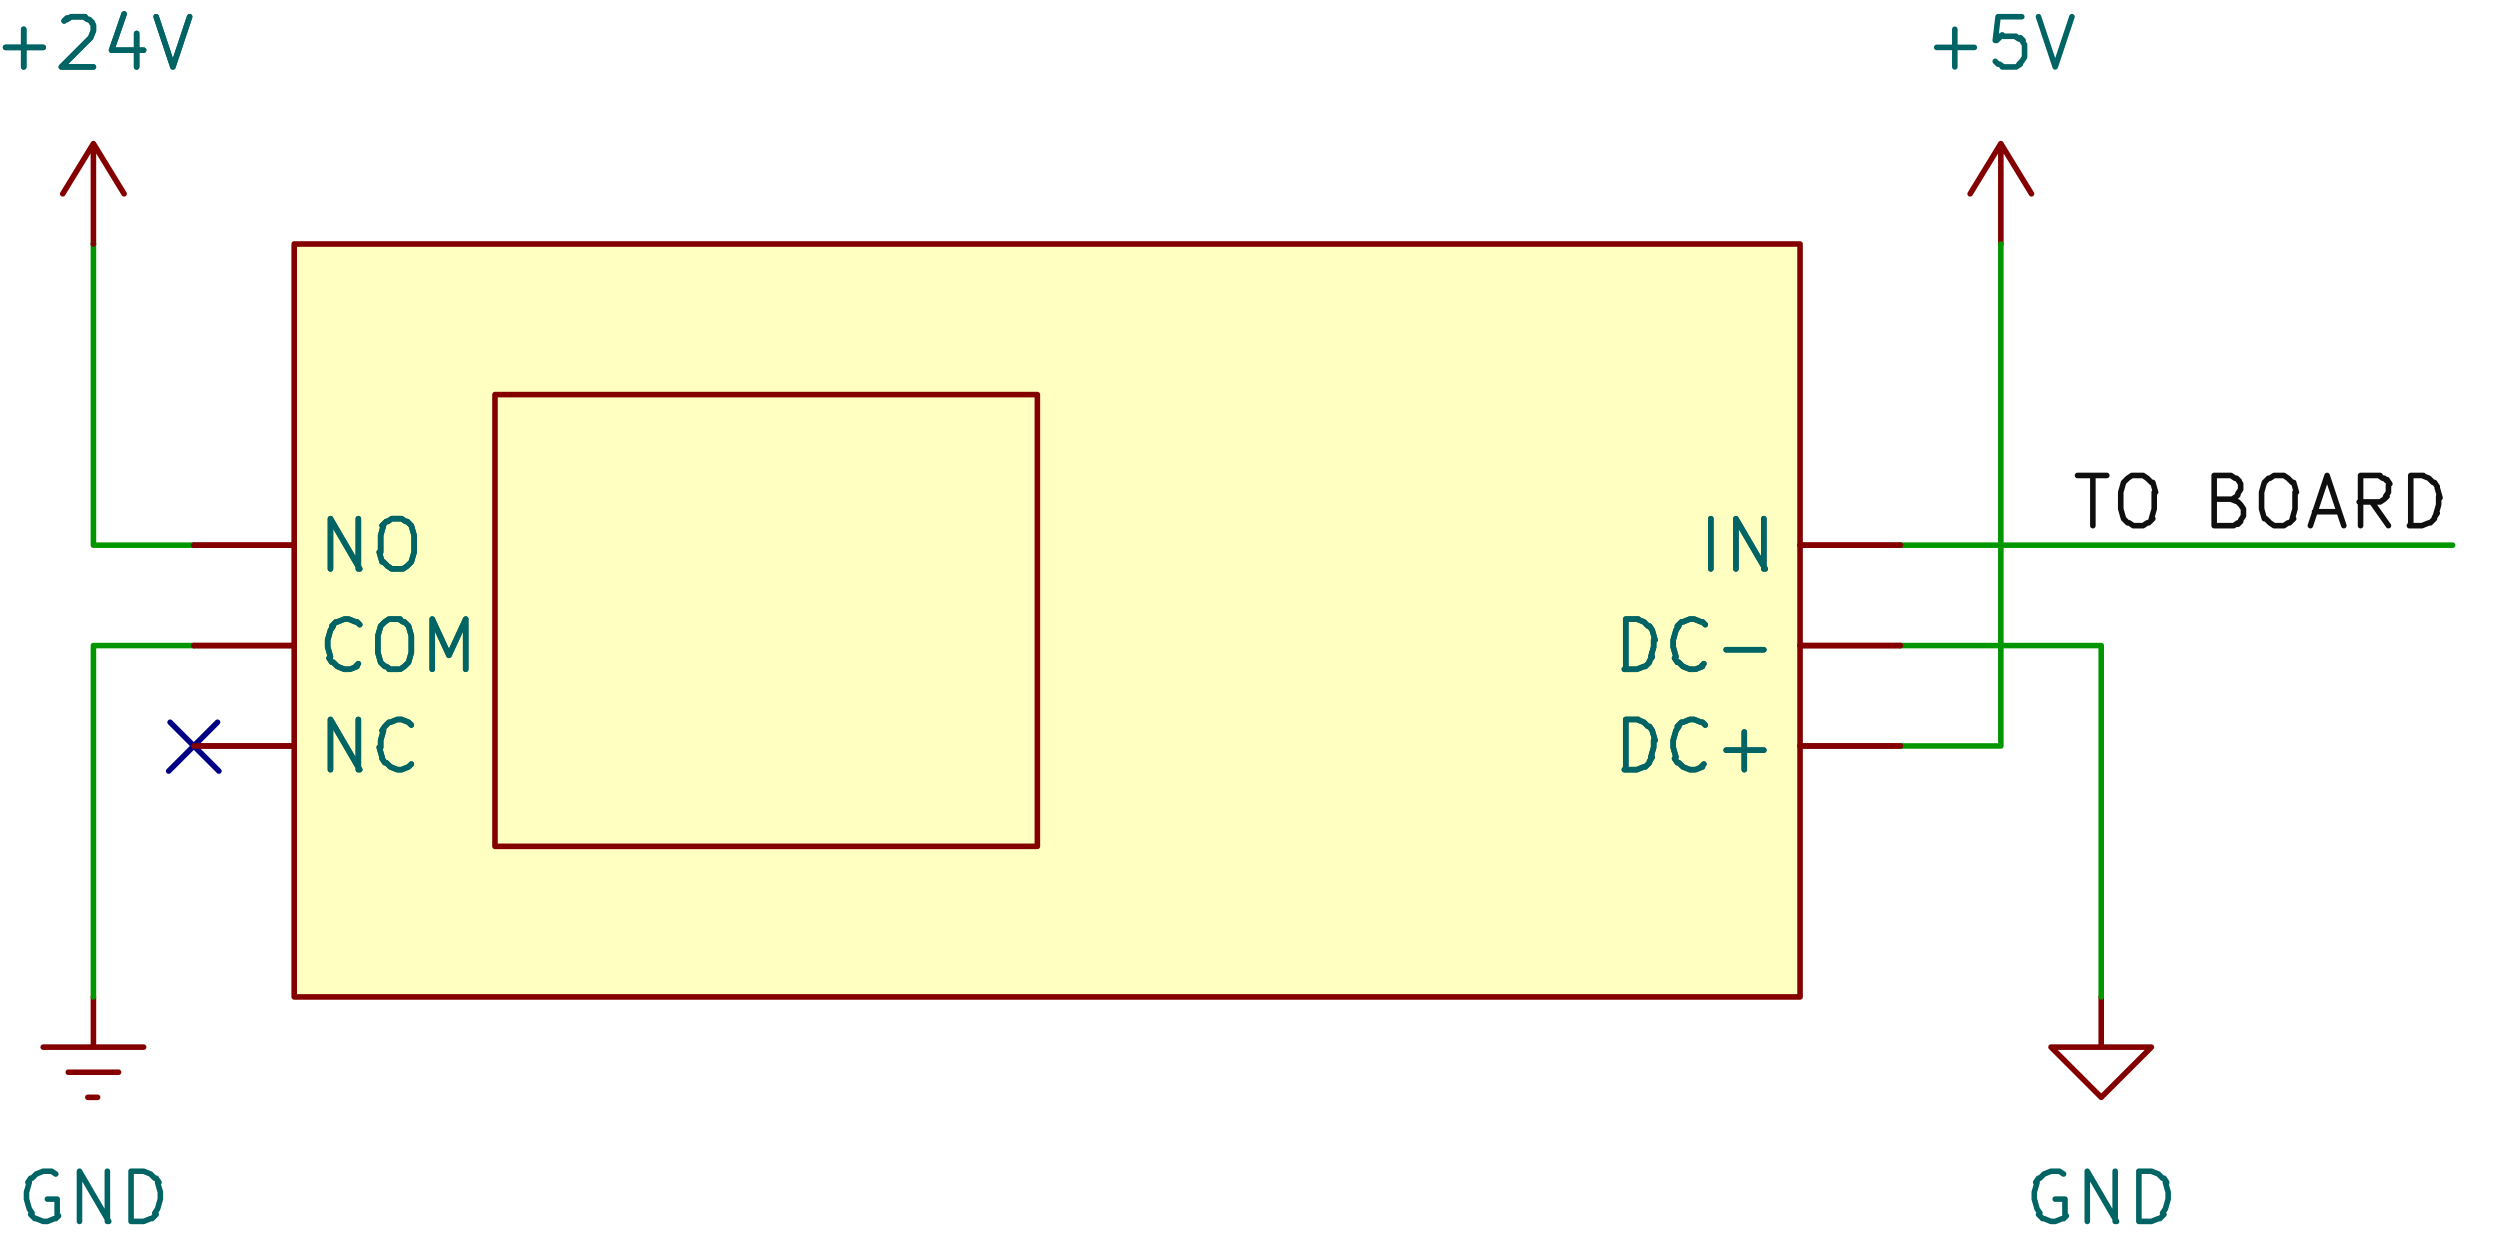
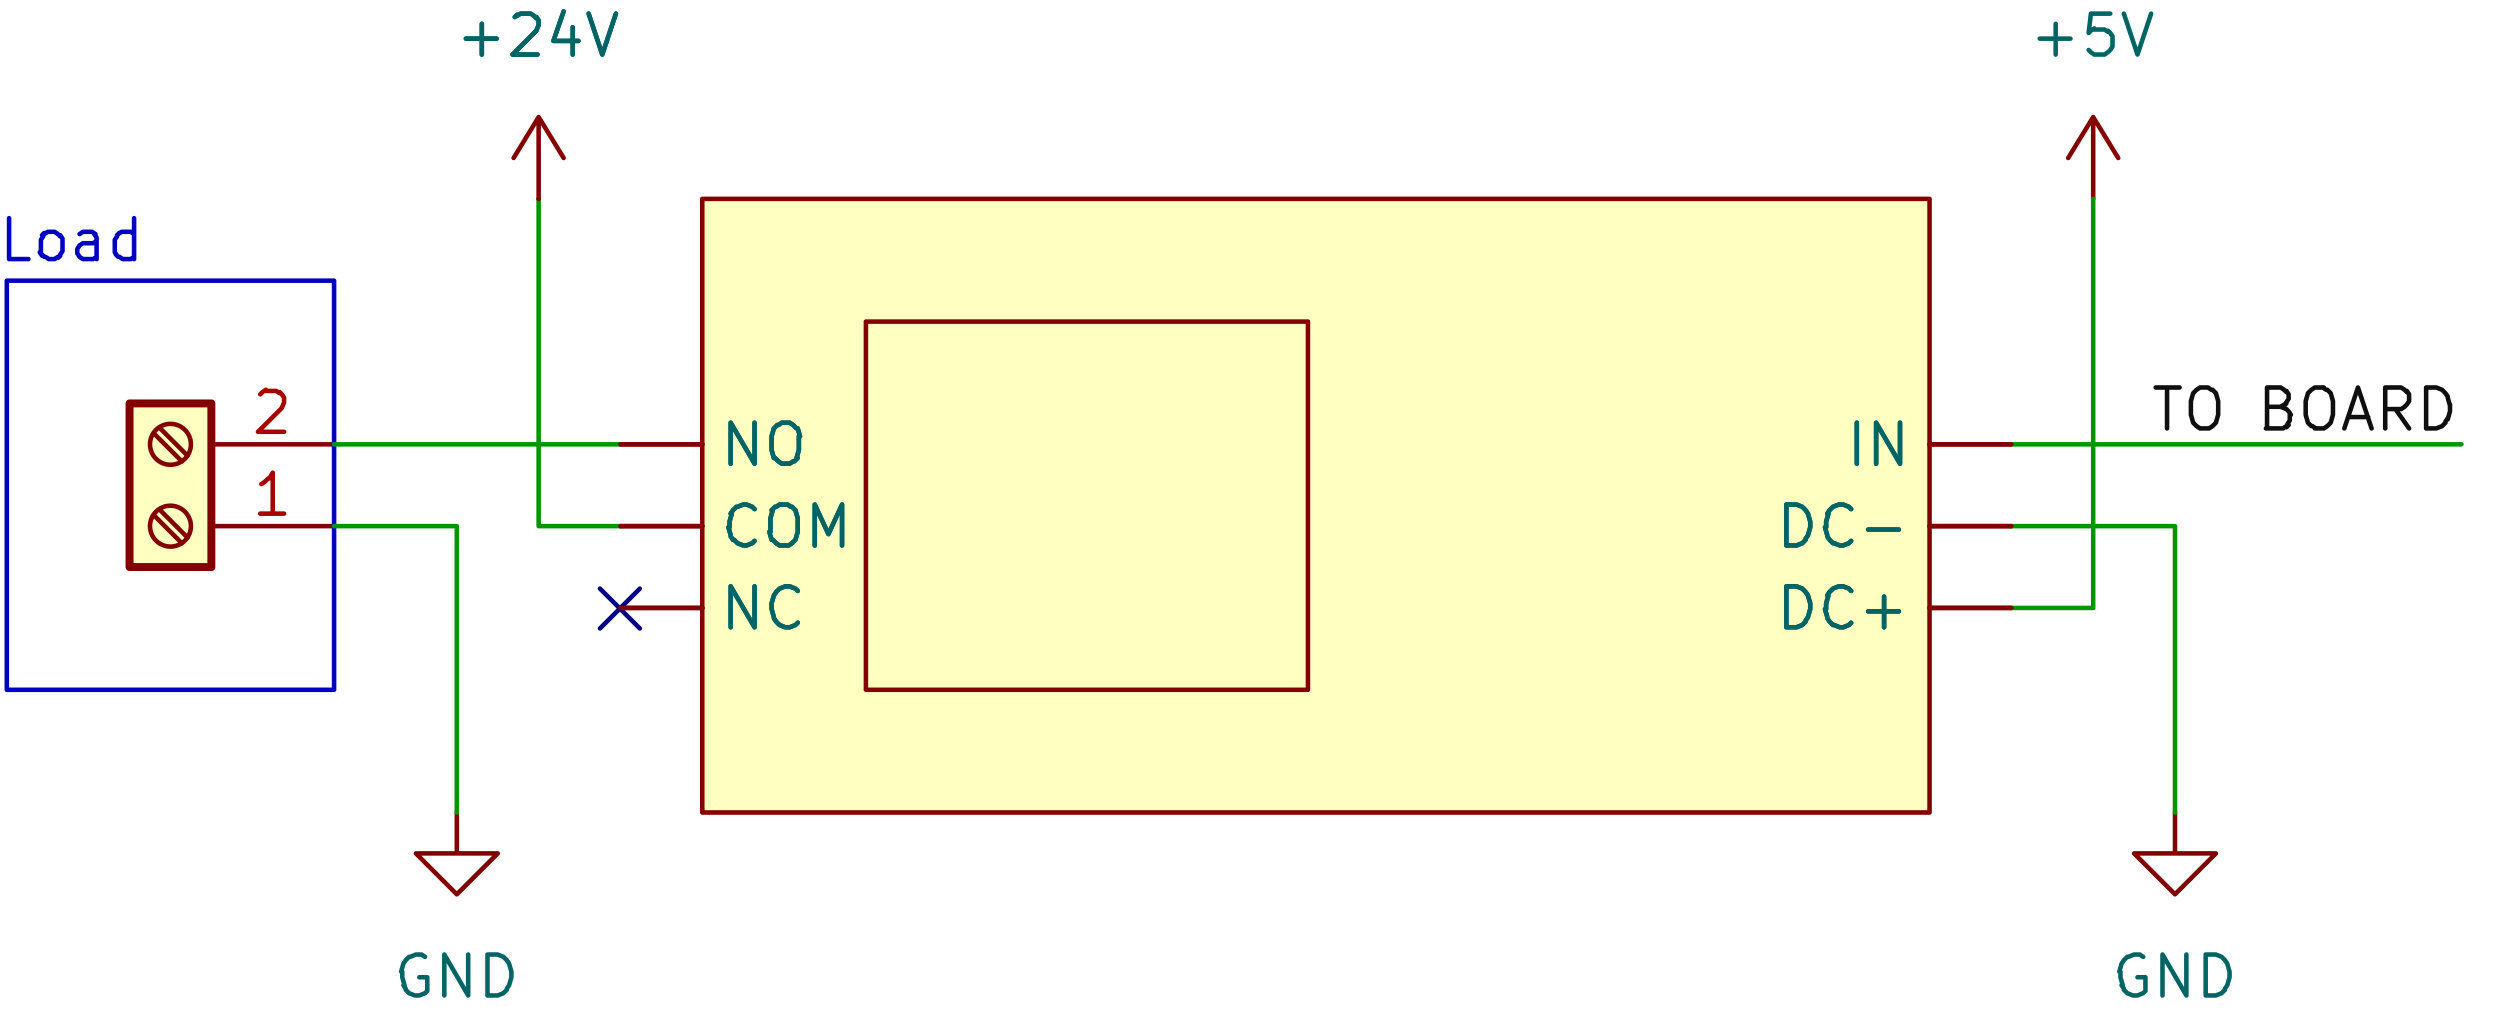
- <svg xmlns="http://www.w3.org/2000/svg" id="Layer_1" version="1.1" viewBox="0 0 179.3 89.9">
+ <svg xmlns="http://www.w3.org/2000/svg" id="Layer_1" version="1.1" viewBox="0 0 220 89.9">
  <defs>
-     <style>
-       .st0 {
-         stroke: #000084
-       }
- 
-       .st0,
-       .st2,
-       .st3,
-       .st4,
-       .st5,
-       .st6 {
-         fill: none;
-         stroke-linecap: round;
-         stroke-linejoin: round
-       }
- 
-       .st0,
-       .st2,
-       .st3,
-       .st4,
-       .st5,
-       .st6 {
-         stroke-width: .4px
-       }
- 
-       .st4 {
-         font-family: ArialMT, Arial;
-         font-size: 4.8px
-       }
- 
-       .st5 {
-         stroke: #0f0f0f
-       }
- 
-       .st7 {
-         letter-spacing: .6em
-       }
- 
-       .st8 {
-         letter-spacing: .4em
-       }
- 
-       .st10 {
-         letter-spacing: .6em
-       }
- 
-       .st2 {
-         stroke: #009600
-       }
- 
-       .st11 {
-         letter-spacing: .5em
-       }
- 
-       .st3,
-       .st4 {
-         stroke: #006464
-       }
- 
-       .st14 {
-         isolation: isolate;
-         opacity: 0
-       }
- 
-       .st15,
-       .st16 {
-         letter-spacing: .2em
-       }
- 
-       .st17 {
-         letter-spacing: .4em
-       }
- 
-       .st18 {
-         letter-spacing: .5em
-       }
- 
-       .st6 {
-         stroke: #840000
-       }
-     </style>
+     <style>.st0{stroke:#000084}.st0,.st1,.st10,.st11,.st4,.st5,.st7,.st8,.st9{fill:none;stroke-linecap:round;stroke-linejoin:round}.st0,.st1,.st11,.st4,.st5,.st8,.st9{stroke-width:.4px}.st1,.st10{stroke:#a90000}.st10,.st7{font-family:ArialMT,Arial;font-size:4.8px;stroke-width:.4px}.st9{stroke:#0f0f0f}.st11{stroke:#840000}.st12{letter-spacing:.6em}.st13{letter-spacing:.4em}.st15{letter-spacing:.6em}.st4{stroke:#009600}.st16{letter-spacing:.5em}.st17{fill:#ffffc2}.st5,.st7{stroke:#006464}.st8{stroke:#0000c2}.st19{isolation:isolate;opacity:0}.st21,.st22{letter-spacing:.2em}.st23{letter-spacing:.4em}.st24{letter-spacing:.5em}</style>
  </defs>
-   <path class="st6" d="M150.7 71.5v3.6h3.6l-3.6 3.6-3.6-3.6h3.6M150.7 71.5h0" />
-   <path class="st3" d="m148 84.2-.3-.2M147.6 84h-.5M147.1 84l-.5.2M146.6 84.2l-.3.3M146.2 84.5l-.2.3M146.1 84.8l-.2.7M145.9 85.5v.5M145.9 86l.2.7M146.1 86.7l.2.3M146.2 87.1l.3.3M146.6 87.4l.5.2M147.1 87.6h.3M147.4 87.6l.5-.2M148 87.4l.2-.2M148.1 87.2V86M148.1 86h-.7M149.7 87.6V84M149.7 84l2.1 3.6M151.7 87.6V84M153.4 87.6V84M153.4 84h.9M154.3 84l.5.2M154.8 84.2l.3.3M155.2 84.5l.2.3M155.3 84.8l.2.7M155.5 85.5v.5M155.5 86l-.2.7M155.3 86.7l-.2.3M155.2 87.1l-.3.3M154.8 87.4l-.5.2M154.3 87.6h-.9" />
-   <path class="st6" d="m141.3 13.9 2.2-3.6M143.5 17.5v-7.2M143.5 10.3l2.2 3.6M143.5 17.5h0" />
-   <path class="st3" d="M138.9 3.4h2.7M140.2 4.8V2.1M145 1.2h-1.7M143.3 1.2l-.2 1.7M143.2 2.9l.2-.2M143.3 2.7l.3-.2M143.7 2.6h.9M144.5 2.6l.3.2M144.9 2.7l.2.2M145 2.9l.2.3M145.2 3.2v.9M145.2 4.1l-.2.3M145 4.4l-.2.2M144.9 4.6l-.3.2M144.5 4.8h-.9M143.7 4.8l-.3-.2M143.3 4.6l-.2-.2M146.2 1.2l1.2 3.6M147.4 4.8l1.2-3.6" />
-   <path class="st6" d="M4.9 76.9h3.6M6.3 78.7H7M6.7 75.1v-3.6M10.3 75.1H3.1M6.7 71.5h0" />
-   <path class="st3" d="m4 84.2-.3-.2M3.6 84h-.5M3.1 84l-.5.2M2.6 84.2l-.3.3M2.2 84.5l-.2.3M2.1 84.8l-.2.7M1.9 85.5v.5M1.9 86l.2.7M2.1 86.7l.2.3M2.2 87.1l.3.3M2.6 87.4l.5.2M3.1 87.6h.3M3.4 87.6l.5-.2M4 87.4l.2-.2M4.1 87.2V86M4.1 86h-.7M5.7 87.6V84M5.7 84l2.1 3.6M7.7 87.6V84M9.4 87.6V84M9.4 84h.9M10.3 84l.5.2M10.8 84.2l.3.3M11.2 84.5l.2.3M11.3 84.8l.2.7M11.5 85.5v.5M11.5 86l-.2.7M11.3 86.7l-.2.3M11.2 87.1l-.3.3M10.8 87.4l-.5.2M10.3 87.6h-.9" />
-   <path style="fill:#ffffc2" d="M21.1 17.5h108v54h-108z" />
-   <path class="st6" d="M21.1 17.5h108v54h-108z" />
-   <path class="st6" d="M35.5 28.3h38.9v32.4H35.5zM21.1 46.3h-7.2" />
-   <path class="st3" d="m25.7 47.6-.2.2M25.6 47.8l-.5.2M25 48h-.3M24.7 48l-.5-.2M24.2 47.8l-.3-.3M23.8 47.5l-.2-.3M23.7 47.1l-.2-.7M23.5 46.4v-.5M23.5 45.9l.2-.7M23.7 45.2l.2-.3M23.8 44.9l.3-.3M24.2 44.6l.5-.2M24.7 44.4h.3M25 44.4l.5.2M25.6 44.6l.2.2M28 44.4h.7M28.6 44.4l.3.2M29 44.6l.3.3M29.3 44.9l.2.7M29.5 45.6v1.2M29.5 46.8l-.2.7M29.3 47.5l-.3.3M29 47.8l-.3.2M28.6 48h-.7M28 48l-.3-.2M27.6 47.8l-.3-.3M27.3 47.5l-.2-.7M27.1 46.8v-1.2M27.1 45.6l.2-.7M27.3 44.9l.3-.3M27.6 44.6l.3-.2M31 48v-3.6M31 44.4l1.2 2.6M32.2 47l1.2-2.6M33.4 44.4V48" />
-   <path class="st6" d="M129.1 53.5h7.2" />
-   <path class="st3" d="M116.6 55.2v-3.6M116.6 51.6h.9M117.4 51.6l.5.2M117.9 51.8l.3.3M118.3 52.1l.2.3M118.5 52.4l.2.7M118.6 53.1v.5M118.6 53.6l-.2.7M118.5 54.3l-.2.3M118.3 54.7l-.3.3M117.9 55l-.5.2M117.4 55.2h-.9M122.2 54.8l-.2.2M122.1 55l-.5.2M121.5 55.2h-.3M121.2 55.2l-.5-.2M120.7 55l-.3-.3M120.3 54.7l-.2-.3M120.2 54.3l-.2-.7M120 53.6v-.5M120 53.1l.2-.7M120.2 52.4l.2-.3M120.3 52.1l.3-.3M120.7 51.8l.5-.2M121.2 51.6h.3M121.5 51.6l.5.2M122.1 51.8l.2.2M123.8 53.8h2.7M125.1 55.2v-2.7" />
-   <path class="st6" d="M129.1 46.3h7.2" />
-   <path class="st3" d="M116.6 48v-3.6M116.6 44.4h.9M117.4 44.4l.5.2M117.9 44.6l.3.3M118.3 44.9l.2.3M118.5 45.2l.2.7M118.6 45.9v.5M118.6 46.4l-.2.7M118.5 47.1l-.2.3M118.3 47.5l-.3.3M117.9 47.8l-.5.2M117.4 48h-.9M122.2 47.6l-.2.2M122.1 47.8l-.5.2M121.5 48h-.3M121.2 48l-.5-.2M120.7 47.8l-.3-.3M120.3 47.5l-.2-.3M120.2 47.1l-.2-.7M120 46.4v-.5M120 45.9l.2-.7M120.2 45.2l.2-.3M120.3 44.9l.3-.3M120.7 44.6l.5-.2M121.2 44.4h.3M121.5 44.4l.5.2M122.1 44.6l.2.2M123.8 46.6h2.7" />
-   <path class="st6" d="M129.1 39.1h7.2" />
-   <path class="st3" d="M122.7 40.8v-3.6M124.5 40.8v-3.6M124.5 37.2l2.1 3.6M126.5 40.8v-3.6" />
-   <path class="st6" d="M21.1 53.5h-7.2" />
-   <path class="st3" d="M23.7 55.2v-3.6M23.7 51.6l2.1 3.6M25.7 55.2v-3.6M29.5 54.8l-.2.2M29.3 55l-.5.2M28.8 55.2h-.3M28.5 55.2 28 55M28 55l-.3-.3M27.6 54.7l-.2-.3M27.4 54.3l-.2-.7M27.3 53.6v-.5M27.3 53.1l.2-.7M27.4 52.4l.2-.3M27.6 52.1l.3-.3M28 51.8l.5-.2M28.5 51.6h.3M28.8 51.6l.5.2M29.3 51.8l.2.2" />
-   <path class="st6" d="M21.1 39.1h-7.2" />
-   <path class="st3" d="M23.7 40.8v-3.6M23.7 37.2l2.1 3.6M25.7 40.8v-3.6M28.1 37.2h.7M28.8 37.2l.3.2M29.2 37.4l.3.3M29.5 37.7l.2.7M29.7 38.4v1.2M29.7 39.6l-.2.7M29.5 40.3l-.3.3M29.2 40.6l-.3.2M28.8 40.8h-.7M28.1 40.8l-.3-.2M27.8 40.6l-.3-.3M27.4 40.3l-.2-.7M27.3 39.6v-1.2M27.3 38.4l.2-.7M27.4 37.7l.3-.3M27.8 37.4l.3-.2" />
-   <path class="st6" d="m4.5 13.9 2.2-3.6M6.7 17.5v-7.2M6.7 10.3l2.2 3.6M6.7 17.5h0" />
-   <path class="st3" d="M.4 3.4h2.7M1.7 4.8V2.1M4.6 1.5l.2-.2M4.8 1.4l.3-.2M5.2 1.2h.9M6 1.2l.3.2M6.4 1.4l.2.2M6.5 1.5l.2.3M6.7 1.9v.3M6.7 2.2l-.2.5M6.5 2.7 4.4 4.8M4.5 4.8h2.2M9.8 2.4v2.4M8.9 1 8 3.6M8.1 3.6h2.2M11.2 1.2l1.2 3.6M12.4 4.8l1.2-3.6" />
-   <path class="st5" d="M149 34.1h2.1M150.1 37.7v-3.6M153 34.1h.7M153.7 34.1l.3.2M154 34.3l.3.3M154.4 34.6l.2.7M154.5 35.3v1.2M154.5 36.5l-.2.7M154.4 37.2l-.3.3M154 37.5l-.3.2M153.7 37.7h-.7M153 37.7l-.3-.2M152.6 37.5l-.3-.3M152.3 37.2l-.2-.7M152.1 36.5v-1.2M152.1 35.3l.2-.7M152.3 34.6l.3-.3M152.6 34.3l.3-.2M160 35.8l.5.2M160.5 36l.2.2M160.7 36.2l.2.3M160.9 36.5v.5M160.9 37l-.2.3M160.7 37.4l-.2.2M160.5 37.5l-.3.2M160.2 37.7h-1.4M158.8 37.7v-3.6M158.8 34.1h1.2M160 34.1l.3.2M160.4 34.3l.2.2M160.5 34.4l.2.3M160.7 34.8v.3M160.7 35.1l-.2.3M160.5 35.5l-.2.2M160.4 35.6l-.3.2M160 35.8h-1.2M163.1 34.1h.7M163.8 34.1l.3.2M164.1 34.3l.3.3M164.5 34.6l.2.7M164.6 35.3v1.2M164.6 36.5l-.2.7M164.5 37.2l-.3.3M164.1 37.5l-.3.2M163.8 37.7h-.7M163.1 37.7l-.3-.2M162.8 37.5l-.3-.3M162.4 37.2l-.2-.7M162.2 36.5v-1.2M162.2 35.3l.2-.7M162.4 34.6l.3-.3M162.8 34.3l.3-.2M166 36.7h1.7M165.7 37.7l1.2-3.6M166.9 34.1l1.2 3.6M171.3 37.7l-1.2-1.7M169.3 37.7v-3.6M169.3 34.1h1.4M170.6 34.1l.3.2M171 34.3l.2.2M171.2 34.4l.2.3M171.3 34.8v.5M171.3 35.3l-.2.3M171.2 35.6l-.2.2M171 35.8l-.3.2M170.6 36h-1.4M172.9 37.7v-3.6M172.9 34.1h.9M173.7 34.1l.5.2M174.2 34.3l.3.3M174.6 34.6l.2.3M174.8 35l.2.7M174.9 35.6v.5M174.9 36.2l-.2.7M174.8 36.8l-.2.3M174.6 37.2l-.3.3M174.2 37.5l-.5.2M173.7 37.7h-.9" />
-   <path class="st2" d="M136.3 39.1h39.6M150.7 46.3v25.2M136.3 53.5h7.2M136.3 46.3h14.4M143.5 17.5v36M6.7 46.3v25.2M13.9 46.3H6.7M6.7 17.5v21.6M13.9 39.1H6.7" />
-   <path class="st0" d="m12.2 51.8 3.5 3.5M15.6 51.8l-3.5 3.5" />
-   <path class="st6" d="M21.1 46.3h-7.2" />
-   <path class="st3" d="m25.7 47.6-.2.2M25.6 47.8l-.5.2M25 48h-.3M24.7 48l-.5-.2M24.2 47.8l-.3-.3M23.8 47.5l-.2-.3M23.7 47.1l-.2-.7M23.5 46.4v-.5M23.5 45.9l.2-.7M23.7 45.2l.2-.3M23.8 44.9l.3-.3M24.2 44.6l.5-.2M24.7 44.4h.3M25 44.4l.5.2M25.6 44.6l.2.2M28 44.4h.7M28.6 44.4l.3.2M29 44.6l.3.3M29.3 44.9l.2.7M29.5 45.6v1.2M29.5 46.8l-.2.7M29.3 47.5l-.3.3M29 47.8l-.3.2M28.6 48h-.7M28 48l-.3-.2M27.6 47.8l-.3-.3M27.3 47.5l-.2-.7M27.1 46.8v-1.2M27.1 45.6l.2-.7M27.3 44.9l.3-.3M27.6 44.6l.3-.2M31 48v-3.6M31 44.4l1.2 2.6M32.2 47l1.2-2.6M33.4 44.4V48" />
-   <path class="st6" d="M129.1 53.5h7.2" />
-   <path class="st3" d="M116.6 55.2v-3.6M116.6 51.6h.9M117.4 51.6l.5.2M117.9 51.8l.3.3M118.3 52.1l.2.3M118.5 52.4l.2.7M118.6 53.1v.5M118.6 53.6l-.2.7M118.5 54.3l-.2.3M118.3 54.7l-.3.3M117.9 55l-.5.2M117.4 55.2h-.9M122.2 54.8l-.2.2M122.1 55l-.5.2M121.5 55.2h-.3M121.2 55.2l-.5-.2M120.7 55l-.3-.3M120.3 54.7l-.2-.3M120.2 54.3l-.2-.7M120 53.6v-.5M120 53.1l.2-.7M120.2 52.4l.2-.3M120.3 52.1l.3-.3M120.7 51.8l.5-.2M121.2 51.6h.3M121.5 51.6l.5.2M122.1 51.8l.2.2M123.8 53.8h2.7M125.1 55.2v-2.7" />
-   <path class="st6" d="M129.1 46.3h7.2" />
-   <path class="st3" d="M116.6 48v-3.6M116.6 44.4h.9M117.4 44.4l.5.2M117.9 44.6l.3.3M118.3 44.9l.2.3M118.5 45.2l.2.7M118.6 45.9v.5M118.6 46.4l-.2.7M118.5 47.1l-.2.3M118.3 47.5l-.3.3M117.9 47.8l-.5.2M117.4 48h-.9M122.2 47.6l-.2.2M122.1 47.8l-.5.2M121.5 48h-.3M121.2 48l-.5-.2M120.7 47.8l-.3-.3M120.3 47.5l-.2-.3M120.2 47.1l-.2-.7M120 46.4v-.5M120 45.9l.2-.7M120.2 45.2l.2-.3M120.3 44.9l.3-.3M120.7 44.6l.5-.2M121.2 44.4h.3M121.5 44.4l.5.2M122.1 44.6l.2.2M123.8 46.6h2.7" />
-   <path class="st6" d="M129.1 39.1h7.2" />
-   <path class="st3" d="M122.7 40.8v-3.6M124.5 40.8v-3.6M124.5 37.2l2.1 3.6M126.5 40.8v-3.6" />
-   <path class="st6" d="M21.1 53.5h-7.2" />
-   <path class="st3" d="M23.7 55.2v-3.6M23.7 51.6l2.1 3.6M25.7 55.2v-3.6M29.5 54.8l-.2.2M29.3 55l-.5.2M28.8 55.2h-.3M28.5 55.2 28 55M28 55l-.3-.3M27.6 54.7l-.2-.3M27.4 54.3l-.2-.7M27.3 53.6v-.5M27.3 53.1l.2-.7M27.4 52.4l.2-.3M27.6 52.1l.3-.3M28 51.8l.5-.2M28.5 51.6h.3M28.8 51.6l.5.2M29.3 51.8l.2.2" />
-   <path class="st6" d="M21.1 39.1h-7.2" />
-   <path class="st3" d="M23.7 40.8v-3.6M23.7 37.2l2.1 3.6M25.7 40.8v-3.6M28.1 37.2h.7M28.8 37.2l.3.2M29.2 37.4l.3.3M29.5 37.7l.2.7M29.7 38.4v1.2M29.7 39.6l-.2.7M29.5 40.3l-.3.3M29.2 40.6l-.3.2M28.8 40.8h-.7M28.1 40.8l-.3-.2M27.8 40.6l-.3-.3M27.4 40.3l-.2-.7M27.3 39.6v-1.2M27.3 38.4l.2-.7M27.4 37.7l.3-.3M27.8 37.4l.3-.2M.4 3.4h2.7M1.7 4.8V2.1M4.6 1.5l.2-.2M4.8 1.4l.3-.2M5.2 1.2h.9M6 1.2l.3.2M6.4 1.4l.2.2M6.5 1.5l.2.3M6.7 1.9v.3M6.7 2.2l-.2.5M6.5 2.7 4.4 4.8M4.5 4.8h2.2M9.8 2.4v2.4M8.9 1 8 3.6M8.1 3.6h2.2M11.2 1.2l1.2 3.6M12.4 4.8l1.2-3.6" />
-   <path class="st6" d="M6.7 17.5h0" />
+   <path class="st11" d="M191.4 71.5v3.6h3.6l-3.6 3.6-3.6-3.6h3.6M191.4 71.5h0" />
+   <path class="st5" d="m188.6 84.2-.3-.2M188.3 84h-.5M187.8 84l-.5.2M187.2 84.2l-.3.3M186.9 84.5l-.2.3M186.7 84.8l-.2.7M186.6 85.5v.5M186.6 86l.2.7M186.7 86.7l.2.3M186.9 87.1l.3.3M187.2 87.4l.5.2M187.8 87.6h.3M188.1 87.6l.5-.2M188.6 87.4l.2-.2M188.8 87.2V86M188.8 86h-.7M190.3 87.6V84M190.3 84l2.1 3.6M192.4 87.6V84M194.1 87.6V84M194.1 84h.9M195 84l.5.2M195.5 84.2l.3.3M195.8 84.5l.2.3M196 84.8l.2.7M196.2 85.5v.5M196.2 86l-.2.7M196 86.7l-.2.3M195.8 87.1l-.3.3M195.5 87.4l-.5.2M195 87.6h-.9" />
+   <path class="st11" d="m182 13.9 2.2-3.6M184.2 17.5v-7.2M184.2 10.3l2.2 3.6M184.2 17.5h0" />
+   <path class="st5" d="M179.5 3.4h2.7M180.9 4.8V2.1M185.7 1.2H184M184 1.2l-.2 1.7M183.8 2.9l.2-.2M184 2.7l.3-.2M184.3 2.6h.9M185.2 2.6l.3.2M185.5 2.7l.2.2M185.7 2.9l.2.3M185.9 3.2v.9M185.9 4.1l-.2.3M185.7 4.4l-.2.2M185.5 4.6l-.3.2M185.2 4.8h-.9M184.3 4.8l-.3-.2M184 4.6l-.2-.2M186.9 1.2l1.2 3.6M188.1 4.8l1.2-3.6" />
+   <path class="st17" d="M61.8 17.5h108v54h-108z" />
+   <path class="st11" d="M61.8 17.5h108v54h-108z" />
+   <path class="st11" d="M76.2 28.3h38.9v32.4H76.2zM61.8 46.3h-7.2" />
+   <path class="st5" d="m66.4 47.6-.2.2M66.2 47.8l-.5.2M65.7 48h-.3M65.4 48l-.5-.2M64.9 47.8l-.3-.3M64.5 47.5l-.2-.3M64.3 47.1l-.2-.7M64.2 46.4v-.5M64.2 45.9l.2-.7M64.3 45.2l.2-.3M64.5 44.9l.3-.3M64.9 44.6l.5-.2M65.4 44.4h.3M65.7 44.4l.5.2M66.2 44.6l.2.2M68.6 44.4h.7M69.3 44.4l.3.2M69.7 44.6l.3.3M70 44.9l.2.7M70.2 45.6v1.2M70.2 46.8l-.2.7M70 47.5l-.3.3M69.7 47.8l-.3.2M69.3 48h-.7M68.6 48l-.3-.2M68.3 47.8l-.3-.3M67.9 47.5l-.2-.7M67.8 46.8v-1.2M67.8 45.6l.2-.7M67.9 44.9l.3-.3M68.3 44.6l.3-.2M71.7 48v-3.6M71.7 44.4l1.2 2.6M72.9 47l1.2-2.6M74.1 44.4V48" />
+   <path class="st11" d="M169.8 53.5h7.2" />
+   <path class="st5" d="M157.2 55.2v-3.6M157.2 51.6h.9M158.1 51.6l.5.2M158.6 51.8l.3.3M158.9 52.1l.2.3M159.1 52.4l.2.7M159.3 53.1v.5M159.3 53.6l-.2.7M159.1 54.3l-.2.3M158.9 54.7l-.3.3M158.6 55l-.5.2M158.1 55.2h-.9M162.9 54.8l-.2.2M162.7 55l-.5.2M162.2 55.2h-.3M161.9 55.2l-.5-.2M161.3 55l-.3-.3M161 54.7l-.2-.3M160.8 54.3l-.2-.7M160.7 53.6v-.5M160.7 53.1l.2-.7M160.8 52.4l.2-.3M161 52.1l.3-.3M161.3 51.8l.5-.2M161.9 51.6h.3M162.2 51.6l.5.2M162.7 51.8l.2.2M164.4 53.8h2.7M165.8 55.2v-2.7" />
+   <path class="st11" d="M169.8 46.3h7.2" />
+   <path class="st5" d="M157.2 48v-3.6M157.2 44.4h.9M158.1 44.4l.5.2M158.6 44.6l.3.3M158.9 44.9l.2.3M159.1 45.2l.2.7M159.3 45.9v.5M159.3 46.4l-.2.7M159.1 47.1l-.2.3M158.9 47.5l-.3.3M158.6 47.8l-.5.2M158.1 48h-.9M162.9 47.6l-.2.2M162.7 47.8l-.5.2M162.2 48h-.3M161.9 48l-.5-.2M161.3 47.8l-.3-.3M161 47.5l-.2-.3M160.8 47.1l-.2-.7M160.7 46.4v-.5M160.7 45.9l.2-.7M160.8 45.2l.2-.3M161 44.9l.3-.3M161.3 44.6l.5-.2M161.9 44.4h.3M162.2 44.4l.5.2M162.7 44.6l.2.2M164.4 46.6h2.7" />
+   <path class="st11" d="M169.8 39.1h7.2" />
+   <path class="st5" d="M163.4 40.8v-3.6M165.1 40.8v-3.6M165.1 37.2l2.1 3.6M167.2 40.8v-3.6" />
+   <path class="st11" d="M61.8 53.5h-7.2" />
+   <path class="st5" d="M64.3 55.2v-3.6M64.3 51.6l2.1 3.6M66.4 55.2v-3.6M70.2 54.8l-.2.2M70 55l-.5.2M69.5 55.2h-.3M69.1 55.2l-.5-.2M68.6 55l-.3-.3M68.3 54.7l-.2-.3M68.1 54.3l-.2-.7M67.9 53.6v-.5M67.9 53.1l.2-.7M68.1 52.4l.2-.3M68.3 52.1l.3-.3M68.6 51.8l.5-.2M69.1 51.6h.3M69.5 51.6l.5.2M70 51.8l.2.2" />
+   <path class="st11" d="M61.8 39.1h-7.2" />
+   <path class="st5" d="M64.3 40.8v-3.6M64.3 37.2l2.1 3.6M66.4 40.8v-3.6M68.8 37.2h.7M69.5 37.2l.3.2M69.8 37.4l.3.3M70.2 37.7l.2.7M70.3 38.4v1.2M70.3 39.6l-.2.7M70.2 40.3l-.3.3M69.8 40.6l-.3.2M69.5 40.8h-.7M68.8 40.8l-.3-.2M68.5 40.6l-.3-.3M68.1 40.3l-.2-.7M67.9 39.6v-1.2M67.9 38.4l.2-.7M68.1 37.7l.3-.3M68.5 37.4l.3-.2" />
+   <path class="st11" d="m45.2 13.9 2.2-3.6M47.4 17.5v-7.2M47.4 10.3l2.2 3.6M47.4 17.5h0" />
+   <path class="st5" d="M41 3.4h2.7M42.4 4.8V2.1M45.3 1.5l.2-.2M45.5 1.4l.3-.2M45.8 1.2h.9M46.7 1.2l.3.2M47 1.4l.2.2M47.2 1.5l.2.3M47.4 1.9v.3M47.4 2.2l-.2.5M47.2 2.7l-2.1 2.1M45.1 4.8h2.2M50.4 2.4v2.4M49.6 1l-.9 2.6M48.7 3.6h2.2M51.8 1.2 53 4.8M53 4.8l1.2-3.6" />
+   <path class="st17" d="M11.4 35.5h7.2v14.4h-7.2z" />
+   <path style="stroke:#840000;stroke-width:.7px;fill:none;stroke-linecap:round;stroke-linejoin:round" d="M11.4 35.5h7.2v14.4h-7.2z" />
+   <circle class="st11" cx="15" cy="39.1" r="1.8" />
+   <path class="st11" d="m16.5 40.1-2.4-2.4M16.5 47.3l-2.4-2.4M16 40.6l-2.4-2.4M16 47.8l-2.4-2.4" />
+   <circle class="st11" cx="15" cy="46.3" r="1.8" />
+   <path class="st11" d="M18.6 46.3h10.8" />
+   <path class="st1" d="M25 45.2h-2.1M24 45.2v-3.6M24 41.6l-.3.5M23.6 42.1l-.3.3M23.3 42.4l-.3.2" />
+   <path class="st11" d="M18.6 39.1h10.8" />
+   <path class="st1" d="m22.9 34.7.2-.2M23.1 34.5l.3-.2M23.4 34.4h.9M24.3 34.4l.3.2M24.6 34.5l.2.2M24.8 34.7l.2.3M25 35v.3M25 35.4l-.2.5M24.8 35.9 22.7 38M22.8 38H25" />
+   <path class="st11" d="M40.2 71.5v3.6h3.6l-3.6 3.6-3.6-3.6h3.6M40.2 71.5h0" />
+   <path class="st5" d="m37.4 84.2-.3-.2M37.1 84h-.5M36.6 84l-.5.2M36 84.2l-.3.3M35.7 84.5l-.2.3M35.5 84.8l-.2.7M35.4 85.5v.5M35.4 86l.2.7M35.5 86.7l.2.3M35.7 87.1l.3.3M36 87.4l.5.2M36.6 87.6h.3M36.9 87.6l.5-.2M37.4 87.4l.2-.2M37.6 87.2V86M37.6 86h-.7M39.1 87.6V84M39.1 84l2.1 3.6M41.2 87.6V84M42.9 87.6V84M42.9 84h.9M43.8 84l.5.2M44.3 84.2l.3.3M44.6 84.5l.2.3M44.8 84.8l.2.7M45 85.5v.5M45 86l-.2.7M44.8 86.7l-.2.3M44.6 87.1l-.3.3M44.3 87.4l-.5.2M43.8 87.6h-.9" />
+   <path class="st9" d="M189.7 34.1h2.1M190.7 37.7v-3.6M193.6 34.1h.7M194.3 34.1l.3.2M194.7 34.3l.3.3M195 34.6l.2.7M195.2 35.3v1.2M195.2 36.5l-.2.7M195 37.2l-.3.3M194.7 37.5l-.3.2M194.3 37.7h-.7M193.6 37.7l-.3-.2M193.3 37.5l-.3-.3M193 37.2l-.2-.7M192.8 36.5v-1.2M192.8 35.3l.2-.7M193 34.6l.3-.3M193.3 34.3l.3-.2M200.7 35.8l.5.2M201.2 36l.2.2M201.4 36.2l.2.3M201.5 36.5v.5M201.5 37l-.2.3M201.4 37.4l-.2.2M201.2 37.5l-.3.2M200.8 37.7h-1.4M199.5 37.7v-3.6M199.5 34.1h1.2M200.7 34.1l.3.2M201 34.3l.2.2M201.2 34.4l.2.3M201.4 34.8v.3M201.4 35.1l-.2.3M201.2 35.5l-.2.2M201 35.6l-.3.2M200.7 35.8h-1.2M203.8 34.1h.7M204.4 34.1l.3.2M204.8 34.3l.3.3M205.1 34.6l.2.7M205.3 35.3v1.2M205.3 36.5l-.2.7M205.1 37.2l-.3.3M204.8 37.5l-.3.2M204.4 37.7h-.7M203.8 37.7l-.3-.2M203.4 37.5l-.3-.3M203.1 37.2l-.2-.7M202.9 36.5v-1.2M202.9 35.3l.2-.7M203.1 34.6l.3-.3M203.4 34.3l.3-.2M206.7 36.7h1.7M206.3 37.7l1.2-3.6M207.5 34.1l1.2 3.6M212 37.7l-1.2-1.7M209.9 37.7v-3.6M209.9 34.1h1.4M211.3 34.1l.3.2M211.6 34.3l.2.2M211.8 34.4l.2.3M212 34.8v.5M212 35.3l-.2.3M211.8 35.6l-.2.2M211.6 35.8l-.3.2M211.3 36h-1.4M213.5 37.7v-3.6M213.5 34.1h.9M214.4 34.1l.5.2M214.9 34.3l.3.3M215.2 34.6l.2.3M215.4 35l.2.7M215.6 35.6v.5M215.6 36.2l-.2.7M215.4 36.8l-.2.3M215.2 37.2l-.3.3M214.9 37.5l-.5.2M214.4 37.7h-.9" />
+   <path class="st8" d="M2.5 22.8H.8M.8 22.8v-3.6M4.3 22.8l-.3-.2M3.9 22.6l-.2-.2M3.7 22.5l-.2-.3M3.6 22.1v-1M3.6 21.1l.2-.3M3.7 20.7l.2-.2M3.9 20.6l.3-.2M4.3 20.4h.5M4.8 20.4l.3.2M5.1 20.6l.2.2M5.3 20.7l.2.3M5.5 21.1v1M5.5 22.1l-.2.3M5.3 22.5l-.2.2M5.1 22.6l-.3.2M4.8 22.8h-.5M8.5 22.8v-1.9M8.5 20.9l-.2-.3M8.4 20.6l-.3-.2M8 20.4h-.7M7.3 20.4l-.3.2M8.5 22.6l-.3.2M8.2 22.8h-.9M7.3 22.8l-.3-.2M7 22.6l-.2-.3M6.8 22.3V22M6.8 21.9l.2-.3M7 21.6l.3-.2M7.3 21.4h.9M8.2 21.4l.3-.2M11.8 22.8v-3.6M11.8 22.6l-.3.2M11.5 22.8h-.7M10.8 22.8l-.3-.2M10.4 22.6l-.2-.2M10.3 22.5l-.2-.3M10.1 22.1v-1M10.1 21.1l.2-.3M10.3 20.7l.2-.2M10.4 20.6l.3-.2M10.8 20.4h.7M11.5 20.4l.3.2M.6 24.7h28.8v36H.6z" />
+   <path class="st4" d="M177 39.1h39.6M177 46.3h14.4M184.2 17.5v36M191.4 46.3v25.2M177 53.5h7.2M29.4 39.1h25.2M47.4 46.3V17.5M54.6 46.3h-7.2M29.4 46.3h10.8M40.2 46.3v25.2" />
+   <path class="st0" d="m52.8 51.8 3.5 3.5M56.3 51.8l-3.5 3.5" />
+   <path class="st11" d="M61.8 46.3h-7.2" />
+   <path class="st5" d="m66.4 47.6-.2.2M66.2 47.8l-.5.2M65.7 48h-.3M65.4 48l-.5-.2M64.9 47.8l-.3-.3M64.5 47.5l-.2-.3M64.3 47.1l-.2-.7M64.2 46.4v-.5M64.2 45.9l.2-.7M64.3 45.2l.2-.3M64.5 44.9l.3-.3M64.9 44.6l.5-.2M65.4 44.4h.3M65.7 44.4l.5.2M66.2 44.6l.2.2M68.6 44.4h.7M69.3 44.4l.3.2M69.7 44.6l.3.3M70 44.9l.2.7M70.2 45.6v1.2M70.2 46.8l-.2.7M70 47.5l-.3.3M69.7 47.8l-.3.2M69.3 48h-.7M68.6 48l-.3-.2M68.3 47.8l-.3-.3M67.9 47.5l-.2-.7M67.8 46.8v-1.2M67.8 45.6l.2-.7M67.9 44.9l.3-.3M68.3 44.6l.3-.2M71.7 48v-3.6M71.7 44.4l1.2 2.6M72.9 47l1.2-2.6M74.1 44.4V48" />
+   <path class="st11" d="M169.8 53.5h7.2" />
+   <path class="st5" d="M157.2 55.2v-3.6M157.2 51.6h.9M158.1 51.6l.5.2M158.6 51.8l.3.3M158.9 52.1l.2.3M159.1 52.4l.2.7M159.3 53.1v.5M159.3 53.6l-.2.7M159.1 54.3l-.2.3M158.9 54.7l-.3.3M158.6 55l-.5.2M158.1 55.2h-.9M162.9 54.8l-.2.2M162.7 55l-.5.2M162.2 55.2h-.3M161.9 55.2l-.5-.2M161.3 55l-.3-.3M161 54.7l-.2-.3M160.8 54.3l-.2-.7M160.7 53.6v-.5M160.7 53.1l.2-.7M160.8 52.4l.2-.3M161 52.1l.3-.3M161.3 51.8l.5-.2M161.9 51.6h.3M162.2 51.6l.5.2M162.7 51.8l.2.2M164.4 53.8h2.7M165.8 55.2v-2.7" />
+   <path class="st11" d="M169.8 46.3h7.2" />
+   <path class="st5" d="M157.2 48v-3.6M157.2 44.4h.9M158.1 44.4l.5.2M158.6 44.6l.3.3M158.9 44.9l.2.3M159.1 45.2l.2.7M159.3 45.9v.5M159.3 46.4l-.2.7M159.1 47.1l-.2.3M158.9 47.5l-.3.3M158.6 47.8l-.5.2M158.1 48h-.9M162.9 47.6l-.2.2M162.7 47.8l-.5.2M162.2 48h-.3M161.9 48l-.5-.2M161.3 47.8l-.3-.3M161 47.5l-.2-.3M160.8 47.1l-.2-.7M160.7 46.4v-.5M160.7 45.9l.2-.7M160.8 45.2l.2-.3M161 44.9l.3-.3M161.3 44.6l.5-.2M161.9 44.4h.3M162.2 44.4l.5.2M162.7 44.6l.2.2M164.4 46.6h2.7" />
+   <path class="st11" d="M169.8 39.1h7.2" />
+   <path class="st5" d="M163.4 40.8v-3.6M165.1 40.8v-3.6M165.1 37.2l2.1 3.6M167.2 40.8v-3.6" />
+   <path class="st11" d="M61.8 53.5h-7.2" />
+   <path class="st5" d="M64.3 55.2v-3.6M64.3 51.6l2.1 3.6M66.4 55.2v-3.6M70.2 54.8l-.2.2M70 55l-.5.2M69.5 55.2h-.3M69.1 55.2l-.5-.2M68.6 55l-.3-.3M68.3 54.7l-.2-.3M68.1 54.3l-.2-.7M67.9 53.6v-.5M67.9 53.1l.2-.7M68.1 52.4l.2-.3M68.3 52.1l.3-.3M68.6 51.8l.5-.2M69.1 51.6h.3M69.5 51.6l.5.2M70 51.8l.2.2" />
+   <path class="st11" d="M61.8 39.1h-7.2" />
+   <path class="st5" d="M64.3 40.8v-3.6M64.3 37.2l2.1 3.6M66.4 40.8v-3.6M68.8 37.2h.7M69.5 37.2l.3.2M69.8 37.4l.3.3M70.2 37.7l.2.7M70.3 38.4v1.2M70.3 39.6l-.2.7M70.2 40.3l-.3.3M69.8 40.6l-.3.2M69.5 40.8h-.7M68.8 40.8l-.3-.2M68.5 40.6l-.3-.3M68.1 40.3l-.2-.7M67.9 39.6v-1.2M67.9 38.4l.2-.7M68.1 37.7l.3-.3M68.5 37.4l.3-.2M41 3.4h2.7M42.4 4.8V2.1M45.3 1.5l.2-.2M45.5 1.4l.3-.2M45.8 1.2h.9M46.7 1.2l.3.2M47 1.4l.2.2M47.2 1.5l.2.3M47.4 1.9v.3M47.4 2.2l-.2.5M47.2 2.7l-2.1 2.1M45.1 4.8h2.2M50.4 2.4v2.4M49.6 1l-.9 2.6M48.7 3.6h2.2M51.8 1.2 53 4.8M53 4.8l1.2-3.6" />
+   <path class="st11" d="M47.4 17.5h0" />
</svg>
